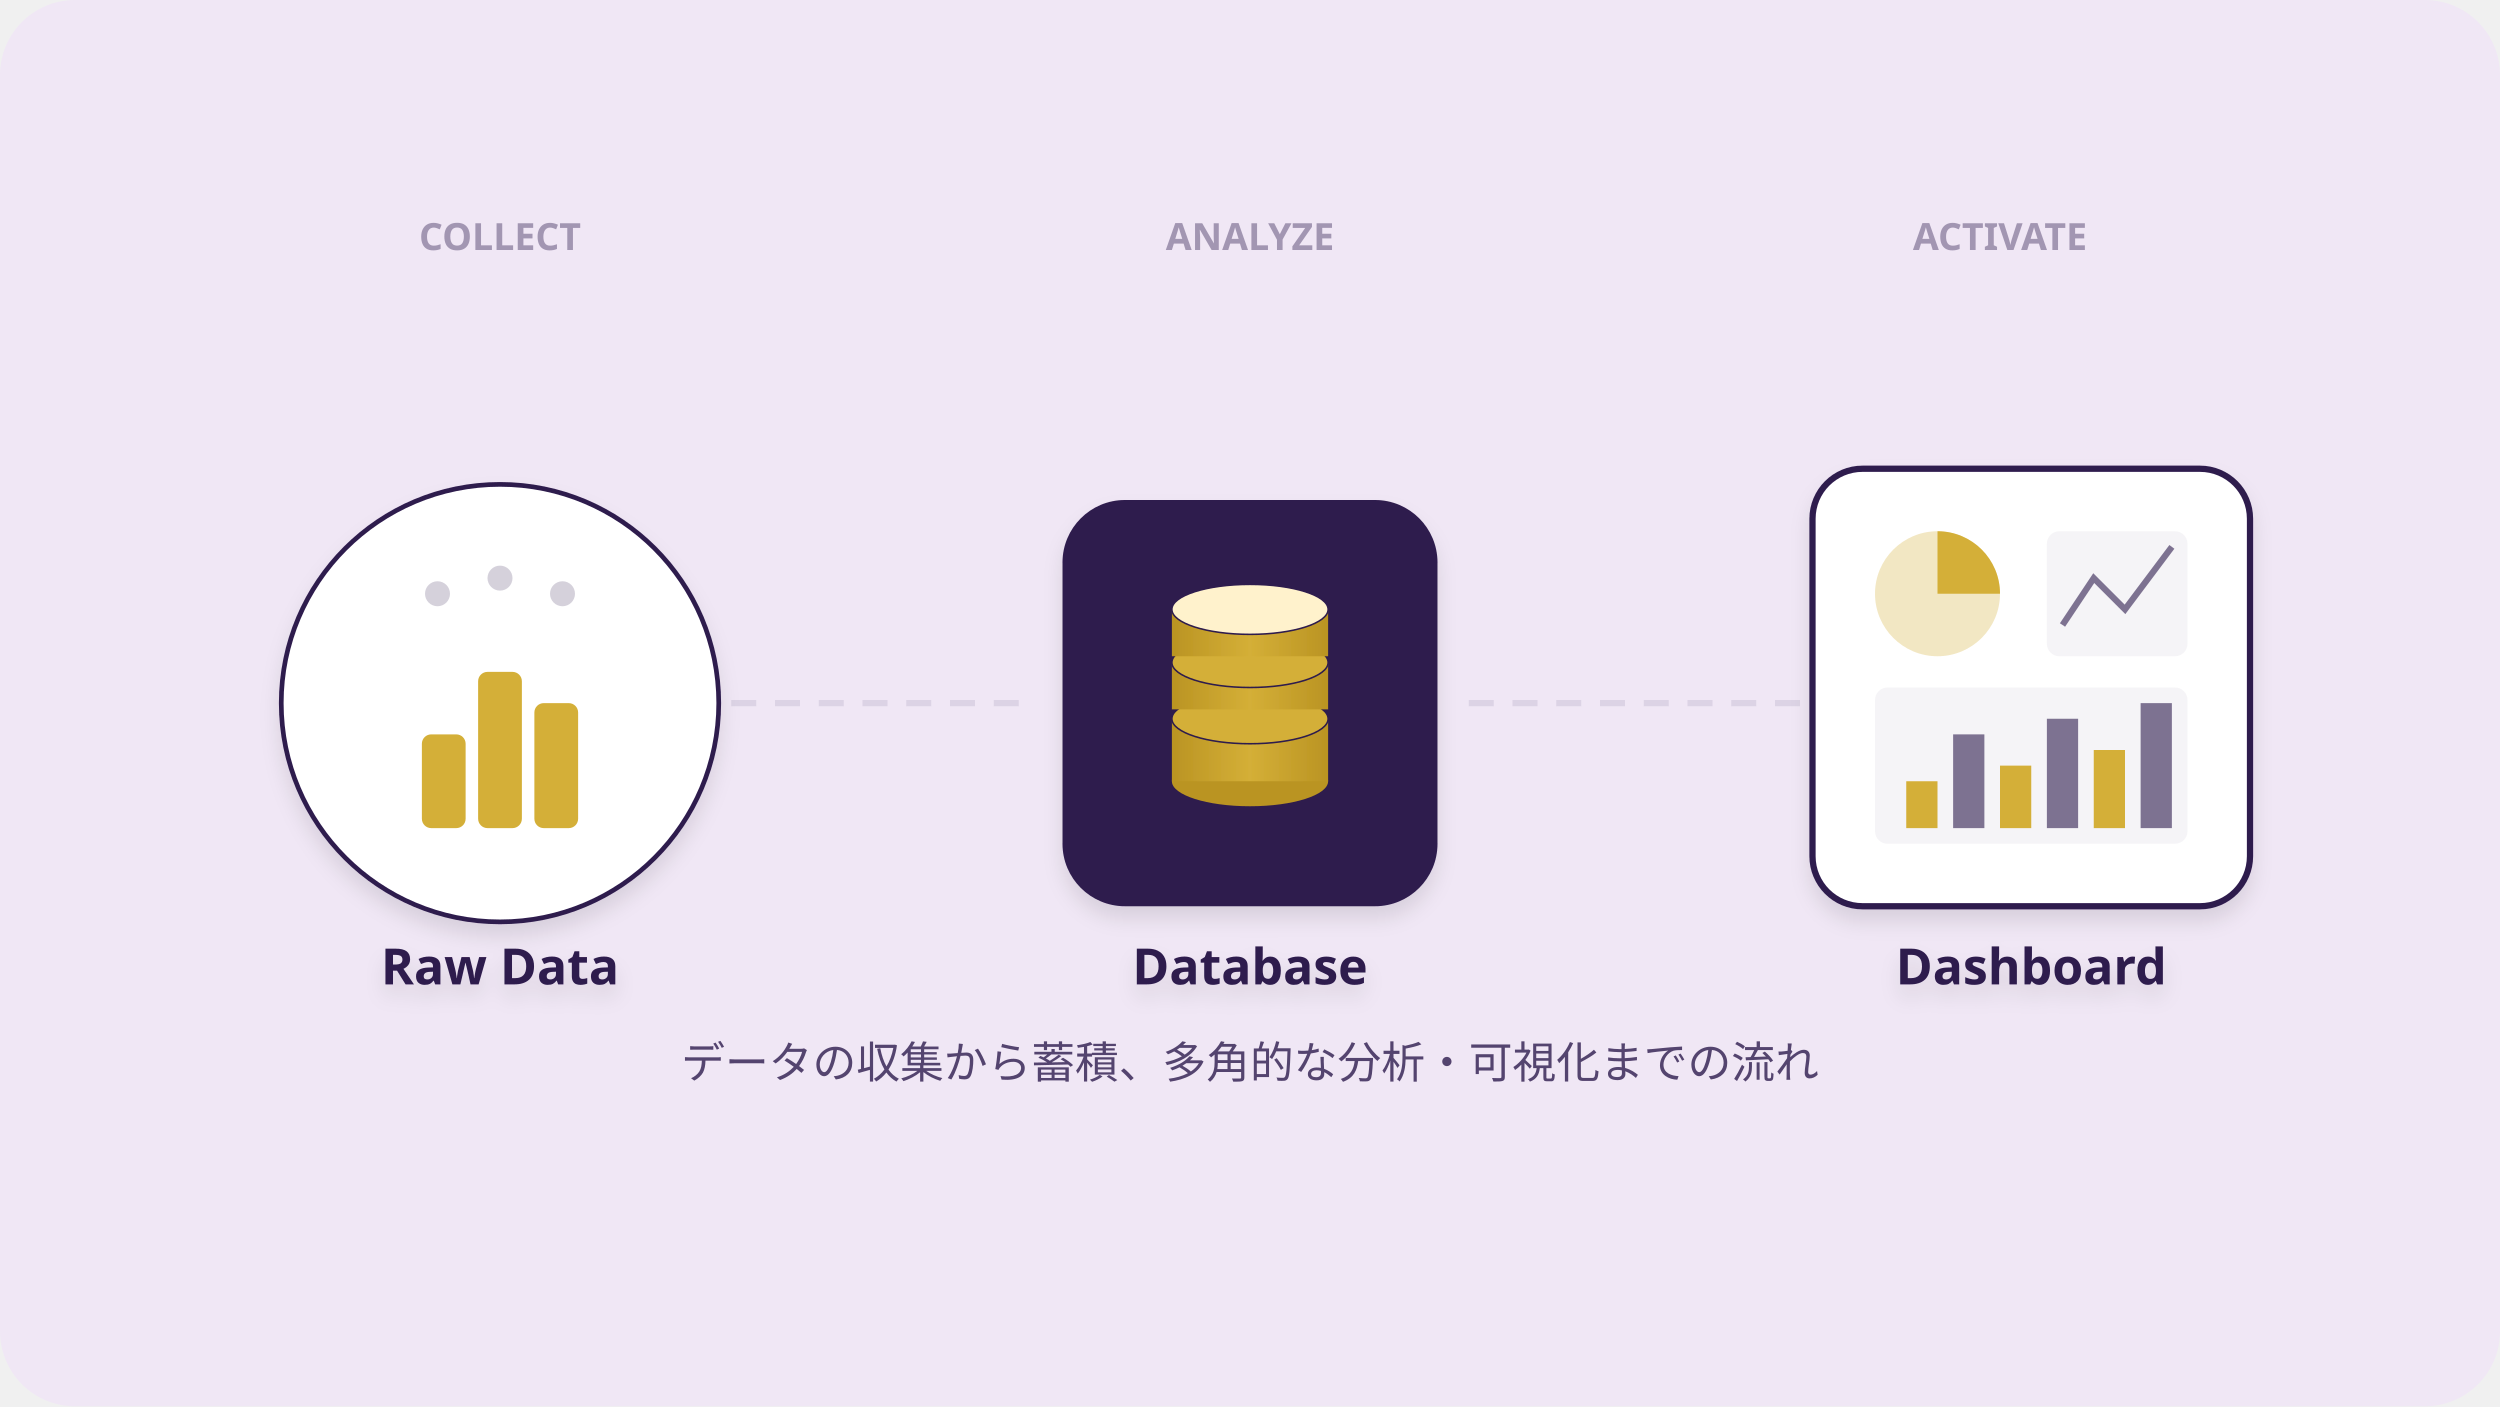
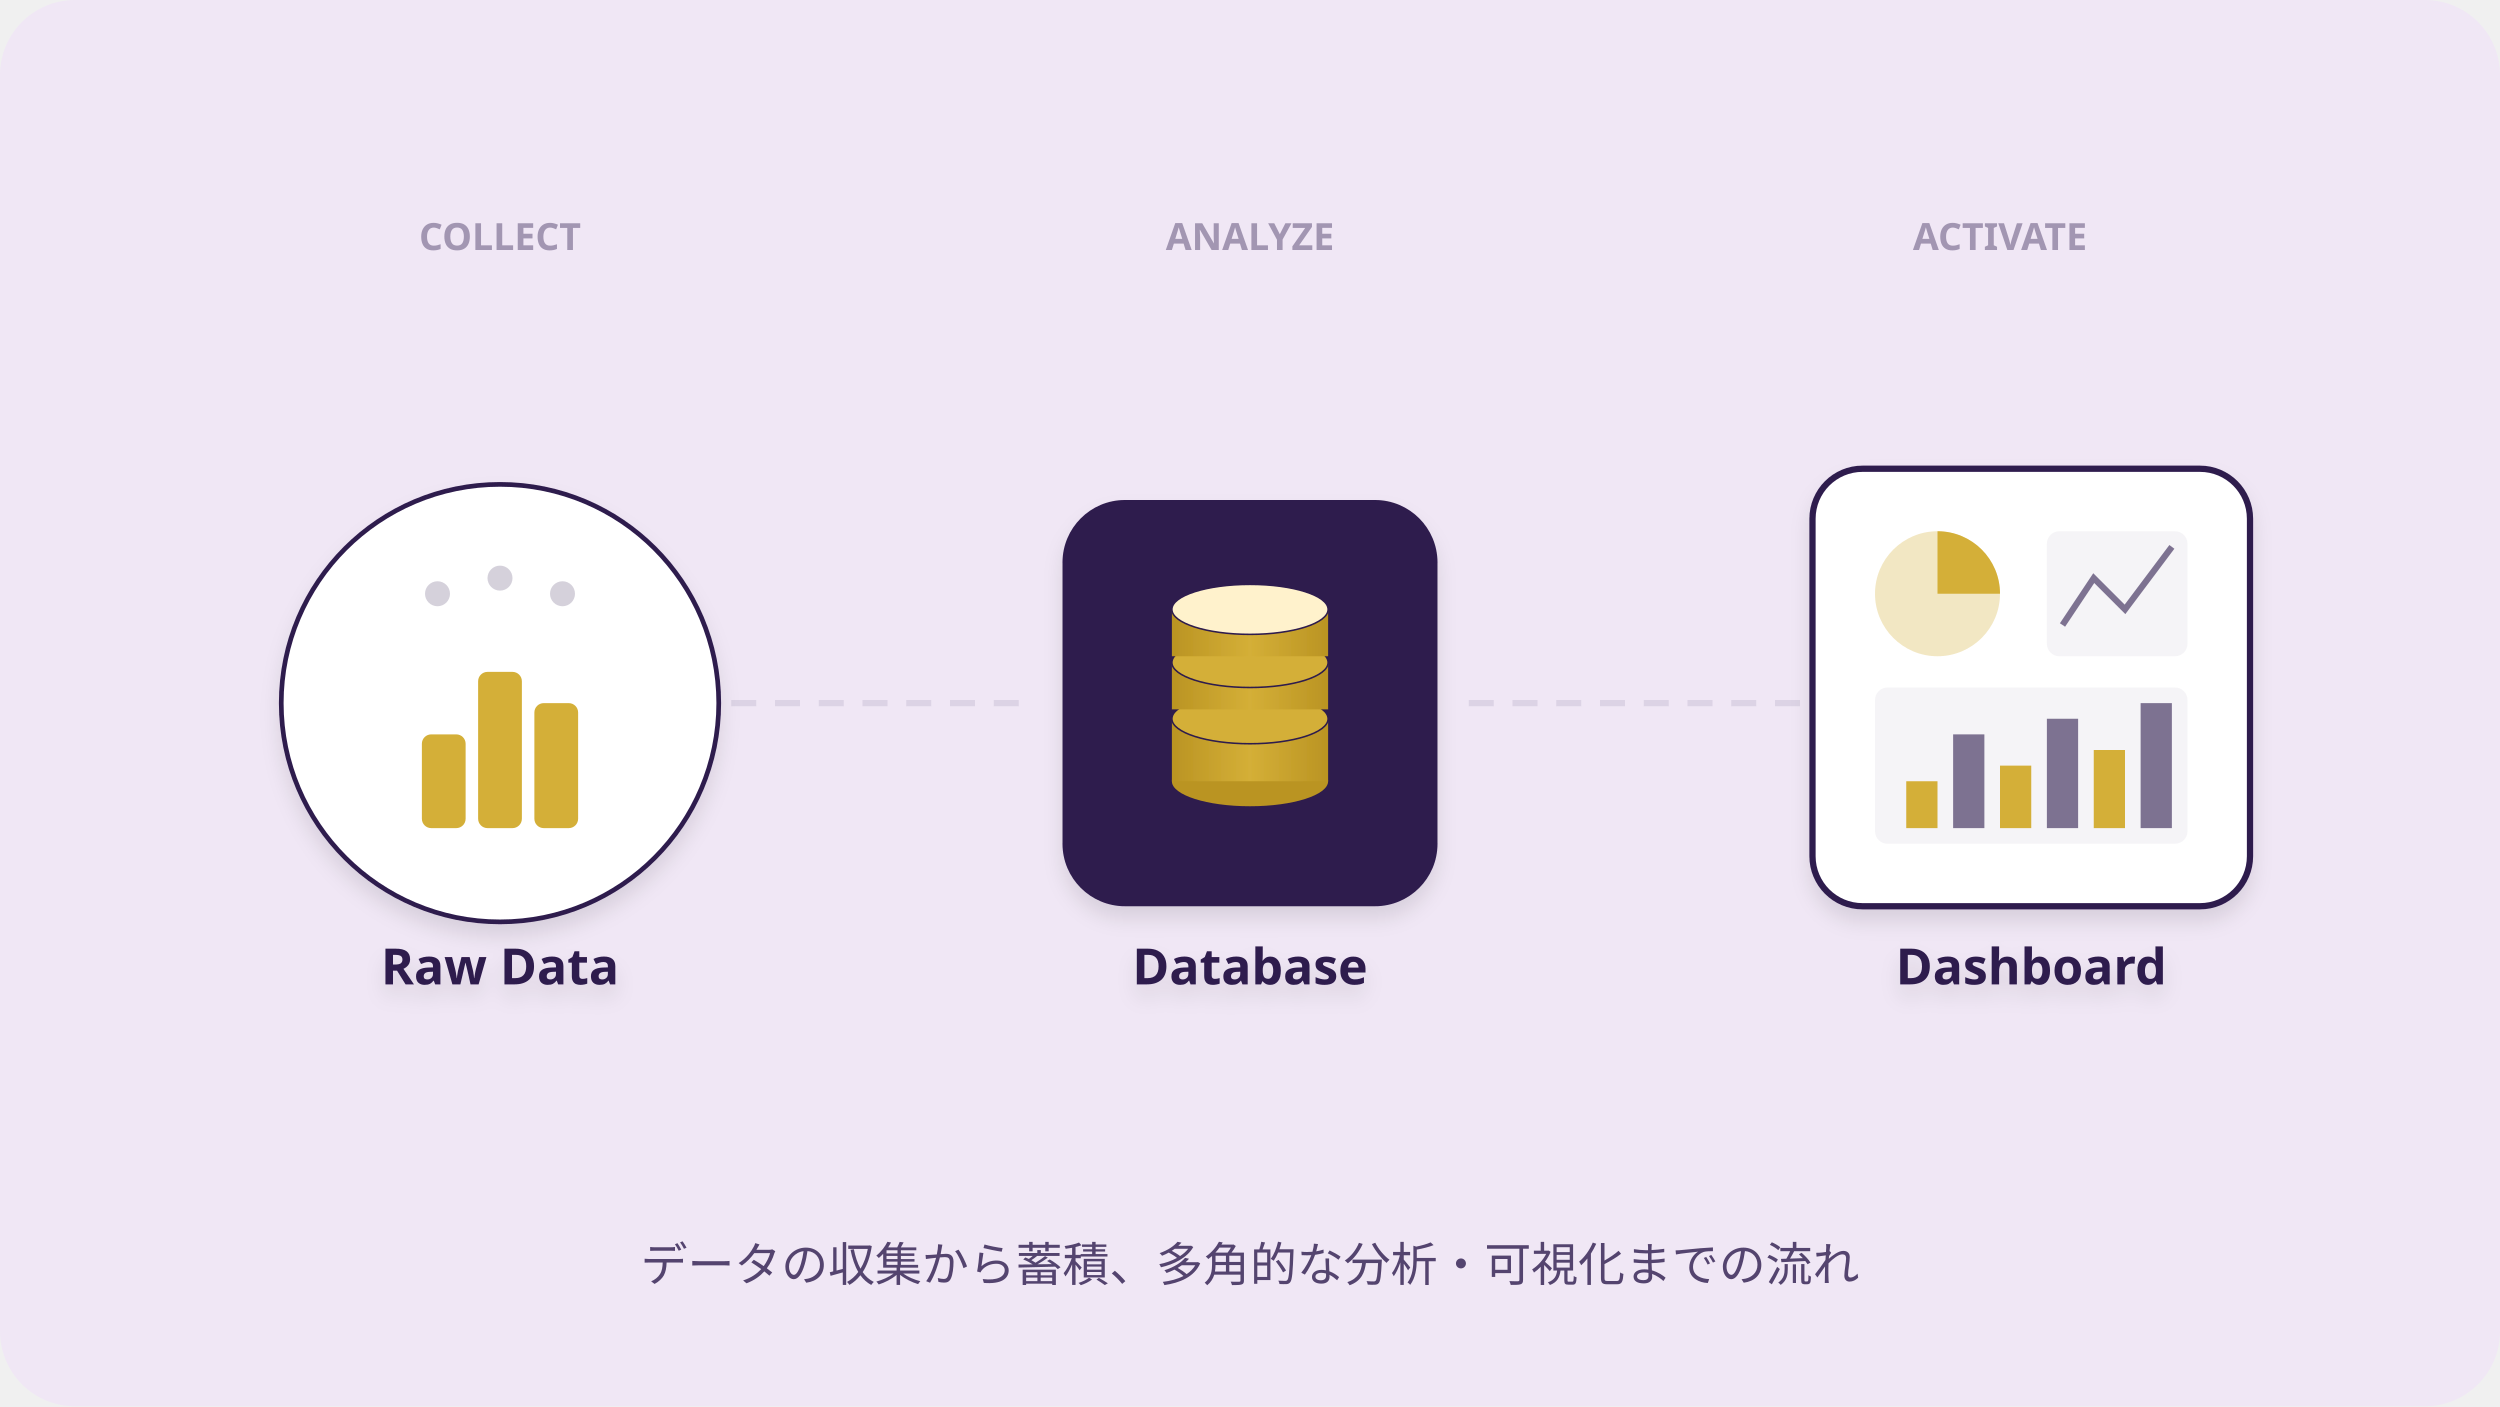
<svg xmlns="http://www.w3.org/2000/svg" width="800" height="450" viewBox="0 0 800 450" fill="none">
  <rect width="800" height="450" rx="24" fill="#F0E7F5" />
  <defs>
    <filter id="subtleShadow" x="-10%" y="-10%" width="120%" height="120%">
      <feGaussianBlur in="SourceAlpha" stdDeviation="3" />
      <feOffset dx="0" dy="4" />
      <feComponentTransfer>
        <feFuncA type="linear" slope="0.1" />
      </feComponentTransfer>
      <feMerge>
        <feMergeNode />
        <feMergeNode in="SourceGraphic" />
      </feMerge>
    </filter>
    <linearGradient id="dbGradient" x1="0" y1="0" x2="1" y2="0">
      <stop offset="0%" stop-color="#BA9423" />
      <stop offset="50%" stop-color="#D4AF37" />
      <stop offset="100%" stop-color="#BA9423" />
    </linearGradient>
  </defs>
  <text x="160" y="80" text-anchor="middle" font-family="sans-serif" font-weight="bold" font-size="12" fill="#2D1B4D" opacity="0.4">COLLECT</text>
  <text x="400" y="80" text-anchor="middle" font-family="sans-serif" font-weight="bold" font-size="12" fill="#2D1B4D" opacity="0.4">ANALYZE</text>
  <text x="640" y="80" text-anchor="middle" font-family="sans-serif" font-weight="bold" font-size="12" fill="#2D1B4D" opacity="0.4">ACTIVATE</text>
  <path d="M220 225 H 330" stroke="#2D1B4D" stroke-width="2" stroke-dasharray="8 6" opacity="0.1">
    <animate attributeName="stroke-dashoffset" from="100" to="0" dur="3s" repeatCount="indefinite" />
  </path>
  <path d="M470 225 H 580" stroke="#2D1B4D" stroke-width="2" stroke-dasharray="8 6" opacity="0.1">
    <animate attributeName="stroke-dashoffset" from="100" to="0" dur="3s" repeatCount="indefinite" />
  </path>
  <g transform="translate(110, 150)" filter="url(#subtleShadow)">
    <circle cx="50" cy="75" r="70" fill="white" stroke="#2D1B4D" stroke-width="1.5" />
    <circle cx="30" cy="40" r="4" fill="#2D1B4D" opacity="0.2" />
    <circle cx="50" cy="35" r="4" fill="#2D1B4D" opacity="0.2" />
    <circle cx="70" cy="40" r="4" fill="#2D1B4D" opacity="0.2" />
    <rect x="25" y="85" width="14" height="30" rx="3" fill="#D4AF37" />
    <rect x="43" y="65" width="14" height="50" rx="3" fill="#D4AF37" />
    <rect x="61" y="75" width="14" height="40" rx="3" fill="#D4AF37" />
    <text x="50" y="165" text-anchor="middle" font-family="sans-serif" font-weight="bold" font-size="16" fill="#2D1B4D">Raw Data</text>
  </g>
  <g transform="translate(340, 160)" filter="url(#subtleShadow)">
    <rect width="120" height="130" rx="20" fill="#2D1B4D" />
    <g transform="translate(35, 25)">
      <ellipse cx="25" cy="65" rx="25" ry="8" fill="#BA9423" />
      <rect x="0" y="45" width="50" height="20" fill="url(#dbGradient)" />
      <ellipse cx="25" cy="45" rx="25" ry="8" fill="#D4AF37" stroke="#2D1B4D" stroke-width="0.5" />
      <rect x="0" y="27" width="50" height="15" fill="url(#dbGradient)" />
      <ellipse cx="25" cy="27" rx="25" ry="8" fill="#D4AF37" stroke="#2D1B4D" stroke-width="0.5" />
      <rect x="0" y="10" width="50" height="15" fill="url(#dbGradient)" />
      <ellipse cx="25" cy="10" rx="25" ry="8" fill="#FFF2CC" stroke="#2D1B4D" stroke-width="0.5" />
    </g>
    <text x="60" y="155" text-anchor="middle" font-family="sans-serif" font-weight="bold" font-size="16" fill="#2D1B4D">Database</text>
  </g>
  <g transform="translate(580, 150)" filter="url(#subtleShadow)">
    <rect width="140" height="140" rx="16" fill="white" stroke="#2D1B4D" stroke-width="2" />
    <g transform="translate(15, 15)">
      <g transform="translate(5, 5)">
        <path d="M 20 20 L 20 0 A 20 20 0 0 1 40 20 Z" fill="#D4AF37" />
        <circle cx="20" cy="20" r="20" fill="#D4AF37" fill-opacity="0.3" />
      </g>
      <g transform="translate(60, 5)">
        <rect width="45" height="40" rx="4" fill="#2D1B4D" opacity="0.05" />
        <path d="M 5 30 L 15 15 L 25 25 L 40 5" stroke="#2D1B4D" stroke-width="2" fill="none" opacity="0.6" />
      </g>
      <g transform="translate(5, 55)">
        <rect width="100" height="50" rx="4" fill="#2D1B4D" opacity="0.05" />
        <rect x="10" y="30" width="10" height="15" fill="#D4AF37" />
        <rect x="25" y="15" width="10" height="30" fill="#2D1B4D" opacity="0.6" />
        <rect x="40" y="25" width="10" height="20" fill="#D4AF37" />
        <rect x="55" y="10" width="10" height="35" fill="#2D1B4D" opacity="0.6" />
        <rect x="70" y="20" width="10" height="25" fill="#D4AF37" />
        <rect x="85" y="5" width="10" height="40" fill="#2D1B4D" opacity="0.6" />
      </g>
    </g>
    <text x="70" y="165" text-anchor="middle" font-family="sans-serif" font-weight="bold" font-size="16" fill="#2D1B4D">Dashboard</text>
  </g>
-   <text x="400" y="345" text-anchor="middle" font-family="sans-serif" font-size="14" fill="#2D1B4D" opacity="0.8">データの収集から蓄積、多角的な分析・可視化までの流れ</text>
+   <text x="400" y="410" text-anchor="middle" font-family="sans-serif" font-size="15" fill="#2D1B4D" opacity="0.8">データの収集から蓄積、多角的な分析・可視化までの流れ</text>
</svg>
